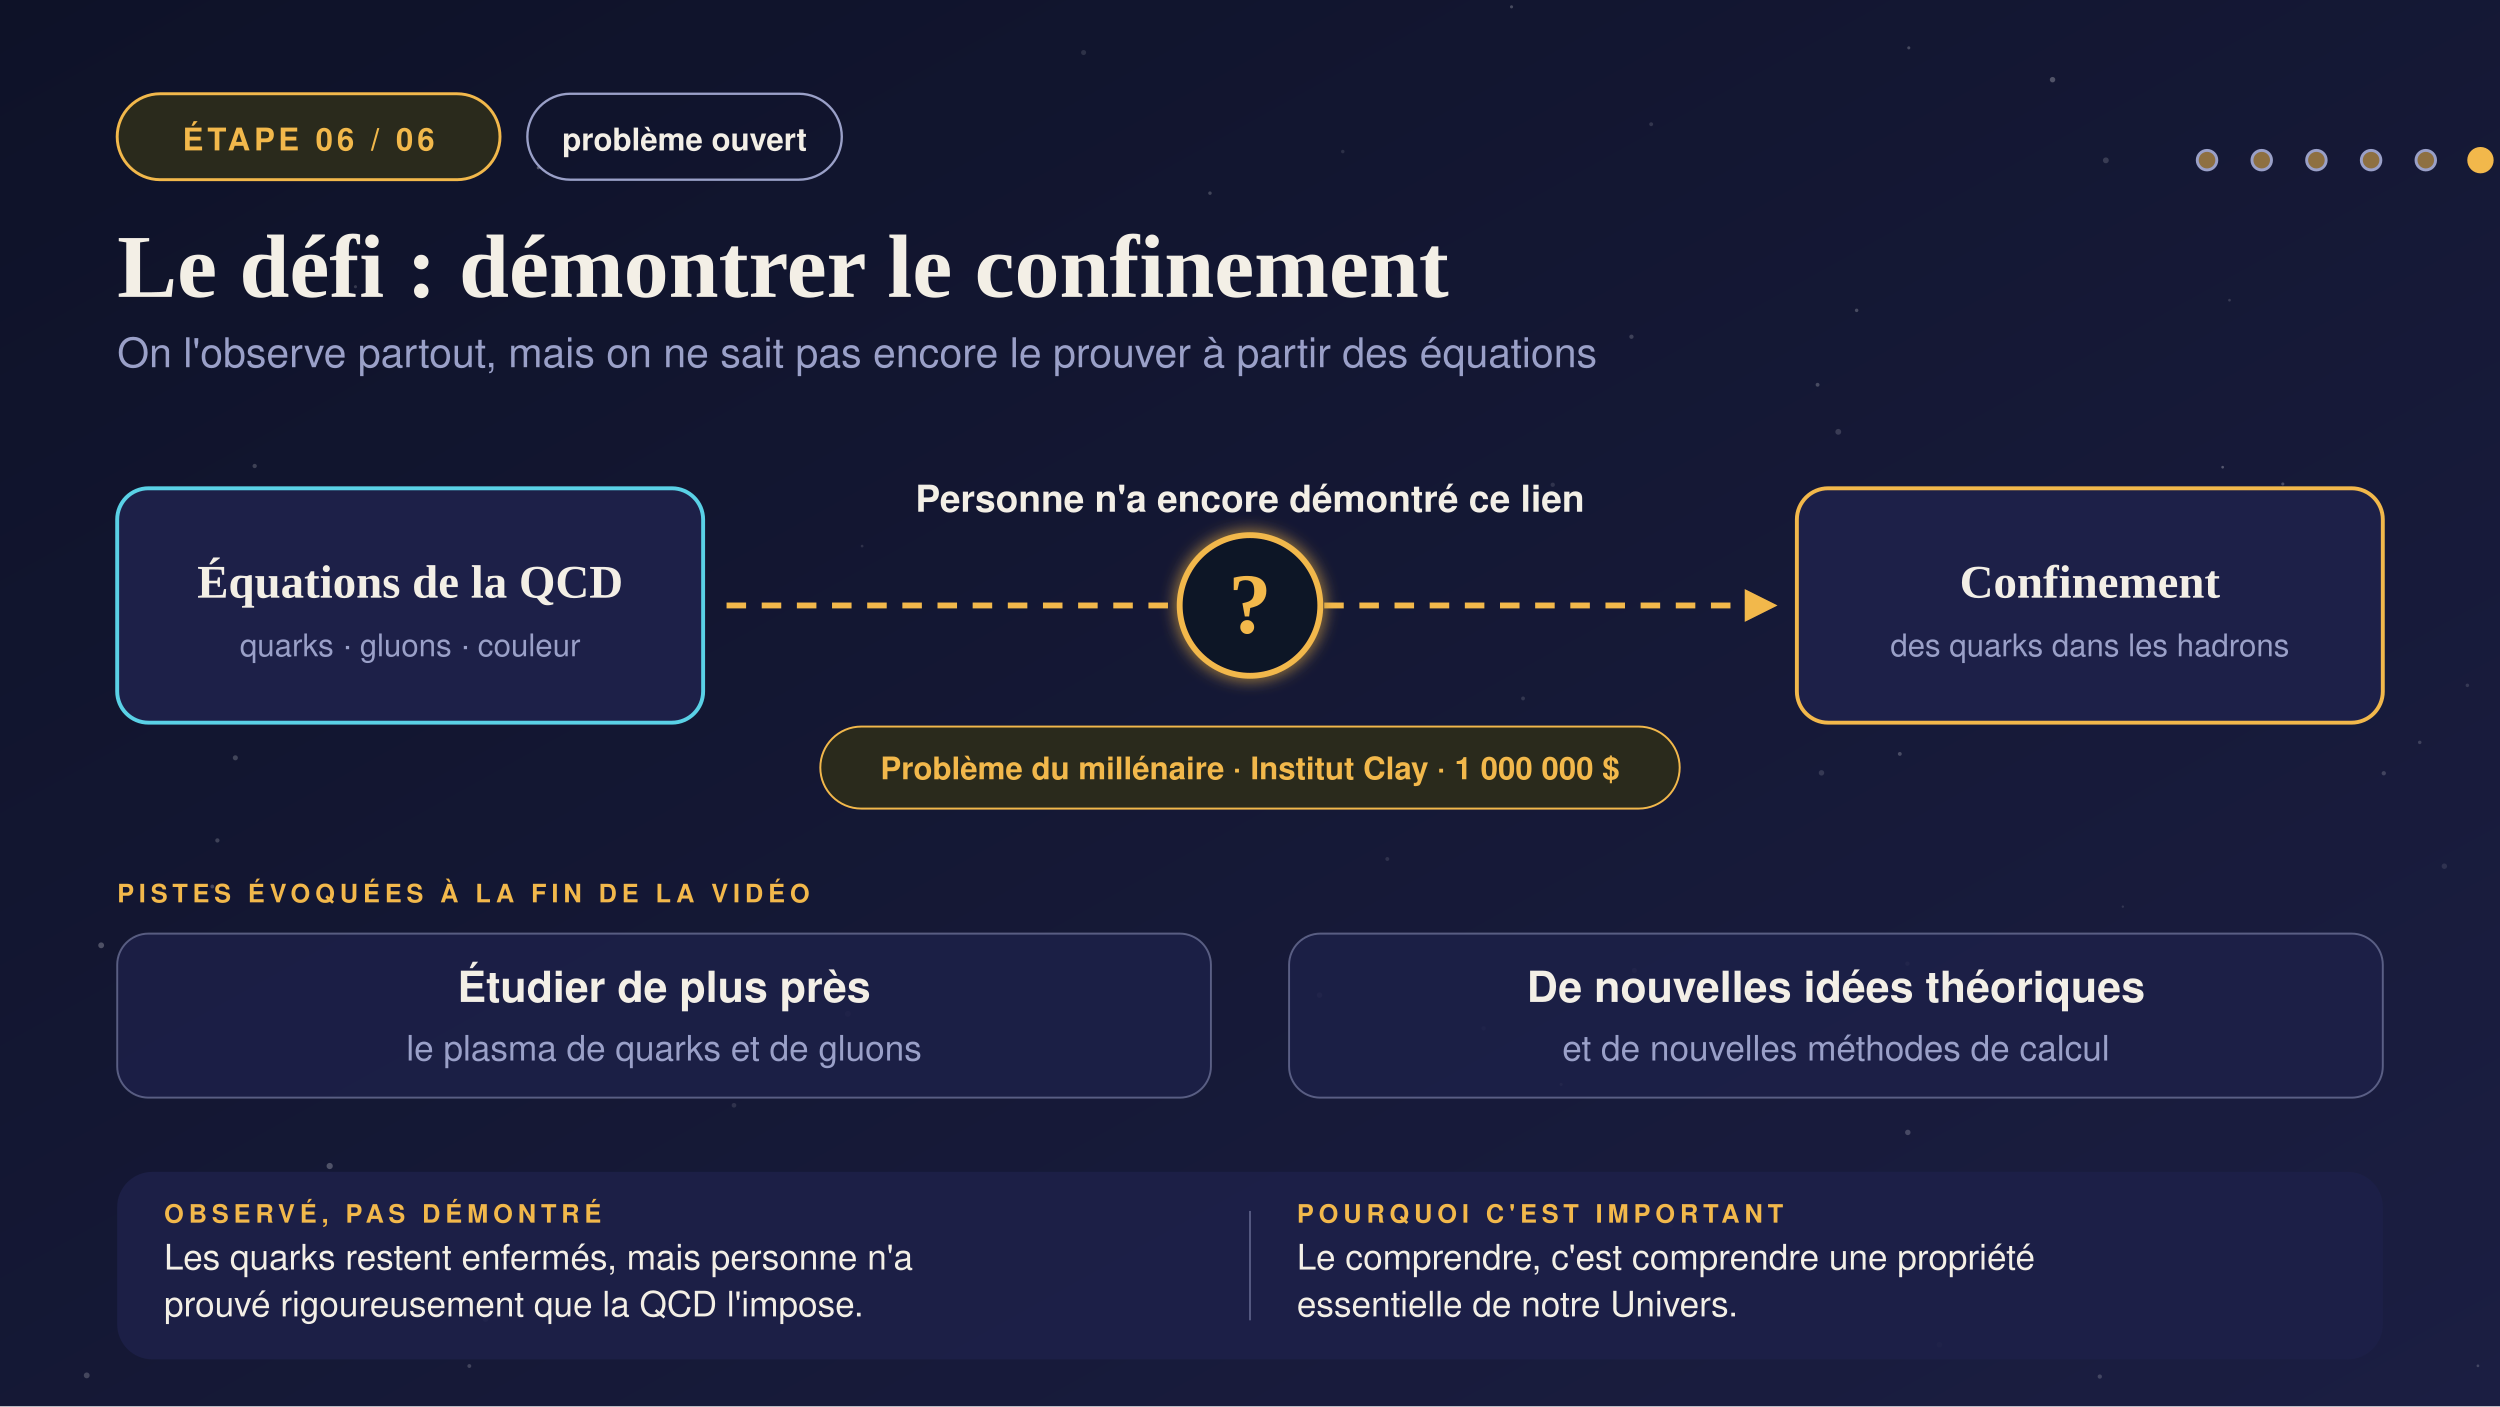
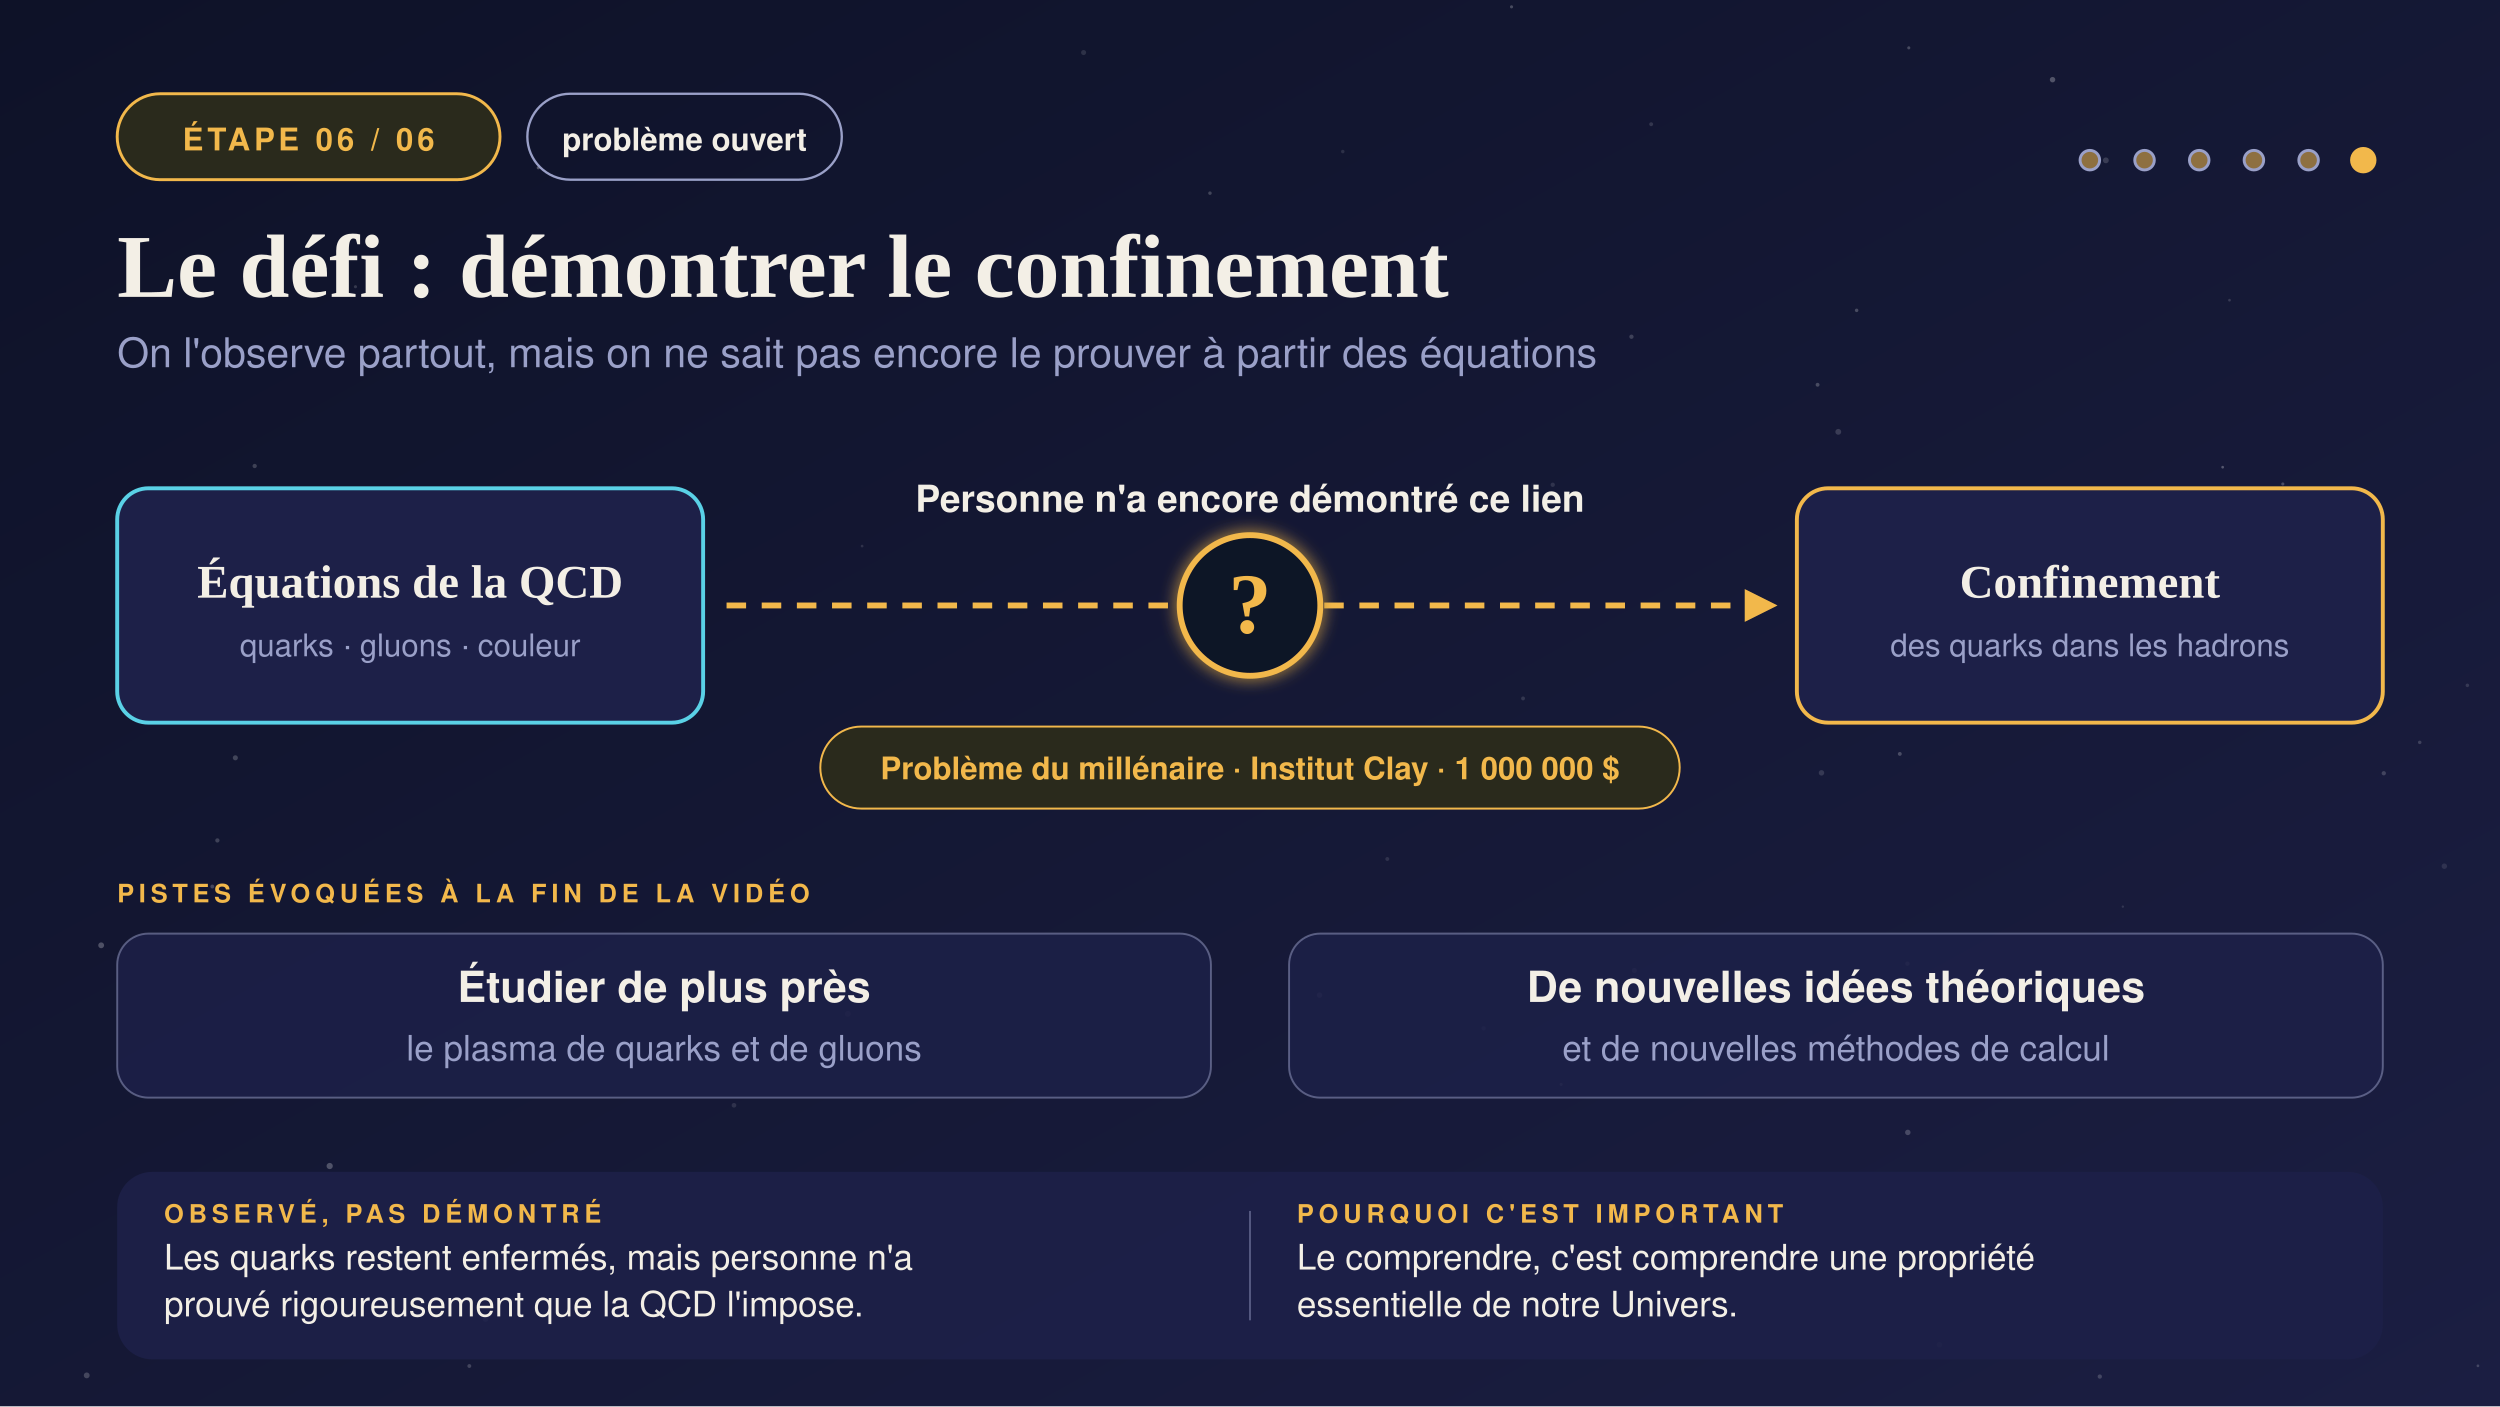
<svg xmlns="http://www.w3.org/2000/svg" viewBox="0 0 1280 720" width="1280" height="720" role="img" aria-labelledby="t d">
  <defs>
    <linearGradient id="bg" x1="0" y1="0" x2="1" y2="1">
      <stop offset="0" stop-color="#0e1228" />
      <stop offset="1" stop-color="#1b1e42" />
    </linearGradient>
    <filter id="glow" filterUnits="userSpaceOnUse" x="0" y="0" width="1280" height="720">
      <feGaussianBlur stdDeviation="4" result="b" />
      <feMerge>
        <feMergeNode in="b" />
        <feMergeNode in="SourceGraphic" />
      </feMerge>
    </filter>
    <marker id="ar" viewBox="0 0 10 10" refX="8" refY="5" markerWidth="7" markerHeight="7" orient="auto-start-reverse">
      <path d="M1 1L9 5L1 9Z" fill="#f2b84b" />
    </marker>
    <marker id="am" viewBox="0 0 10 10" refX="8" refY="5" markerWidth="7" markerHeight="7" orient="auto-start-reverse">
      <path d="M1 1L9 5L1 9Z" fill="#9aa0c8" />
    </marker>
  </defs>
  <rect width="1280" height="720" fill="url(#bg)" />
  <circle cx="909.7" cy="648.8" r="0.6" fill="#fff" fill-opacity="0.29" />
  <circle cx="1050.9" cy="40.8" r="1.4" fill="#fff" fill-opacity="0.26" />
  <circle cx="240.3" cy="699.4" r="1.0" fill="#fff" fill-opacity="0.19" />
  <circle cx="836.8" cy="496.9" r="1.3" fill="#fff" fill-opacity="0.16" />
  <circle cx="619.5" cy="98.9" r="0.9" fill="#fff" fill-opacity="0.20" />
  <circle cx="95.4" cy="251.2" r="1.4" fill="#fff" fill-opacity="0.14" />
  <circle cx="554.8" cy="26.9" r="1.3" fill="#fff" fill-opacity="0.12" />
  <circle cx="232.7" cy="536.6" r="1.0" fill="#fff" fill-opacity="0.21" />
  <circle cx="779.8" cy="357.6" r="1.0" fill="#fff" fill-opacity="0.13" />
  <circle cx="182.0" cy="146.8" r="0.8" fill="#fff" fill-opacity="0.16" />
  <circle cx="1141.5" cy="153.7" r="0.7" fill="#fff" fill-opacity="0.15" />
  <circle cx="168.8" cy="597.0" r="1.6" fill="#fff" fill-opacity="0.25" />
  <circle cx="1220.5" cy="395.9" r="1.1" fill="#fff" fill-opacity="0.18" />
  <circle cx="835.3" cy="172.4" r="1.1" fill="#fff" fill-opacity="0.18" />
  <circle cx="855.5" cy="627.5" r="1.3" fill="#fff" fill-opacity="0.13" />
  <circle cx="759.6" cy="526.5" r="1.1" fill="#fff" fill-opacity="0.11" />
  <circle cx="120.5" cy="388.0" r="1.3" fill="#fff" fill-opacity="0.20" />
  <circle cx="932.6" cy="395.7" r="1.4" fill="#fff" fill-opacity="0.14" />
  <circle cx="1064.4" cy="538.9" r="0.7" fill="#fff" fill-opacity="0.15" />
  <circle cx="375.8" cy="565.9" r="1.2" fill="#fff" fill-opacity="0.11" />
  <circle cx="941.2" cy="221.1" r="1.5" fill="#fff" fill-opacity="0.16" />
  <circle cx="130.4" cy="238.6" r="1.1" fill="#fff" fill-opacity="0.19" />
  <circle cx="687.5" cy="77.6" r="0.9" fill="#fff" fill-opacity="0.11" />
  <circle cx="1263.3" cy="350.9" r="0.9" fill="#fff" fill-opacity="0.13" />
  <circle cx="773.9" cy="3.5" r="0.8" fill="#fff" fill-opacity="0.23" />
  <circle cx="675.6" cy="509.5" r="1.4" fill="#fff" fill-opacity="0.16" />
  <circle cx="976.8" cy="579.8" r="1.4" fill="#fff" fill-opacity="0.21" />
  <circle cx="977.3" cy="24.5" r="0.8" fill="#fff" fill-opacity="0.22" />
  <circle cx="710.3" cy="439.8" r="1.0" fill="#fff" fill-opacity="0.11" />
  <circle cx="409.8" cy="143.8" r="1.3" fill="#fff" fill-opacity="0.15" />
  <circle cx="972.7" cy="386.0" r="1.0" fill="#fff" fill-opacity="0.22" />
  <circle cx="1138.0" cy="239.2" r="0.7" fill="#fff" fill-opacity="0.27" />
  <circle cx="370.8" cy="642.2" r="1.1" fill="#fff" fill-opacity="0.18" />
  <circle cx="1078.2" cy="82.1" r="1.5" fill="#fff" fill-opacity="0.16" />
  <circle cx="993.0" cy="688.5" r="1.4" fill="#fff" fill-opacity="0.17" />
  <circle cx="1238.9" cy="380.1" r="0.9" fill="#fff" fill-opacity="0.17" />
  <circle cx="108.7" cy="453.9" r="1.0" fill="#fff" fill-opacity="0.21" />
  <circle cx="1133.2" cy="323.9" r="0.6" fill="#fff" fill-opacity="0.22" />
  <circle cx="111.3" cy="430.3" r="1.1" fill="#fff" fill-opacity="0.19" />
  <circle cx="845.4" cy="63.6" r="1.0" fill="#fff" fill-opacity="0.14" />
  <circle cx="275.6" cy="85.9" r="0.8" fill="#fff" fill-opacity="0.27" />
  <circle cx="1251.5" cy="443.5" r="1.4" fill="#fff" fill-opacity="0.10" />
  <circle cx="434.1" cy="519.1" r="1.5" fill="#fff" fill-opacity="0.11" />
  <circle cx="1268.7" cy="699.3" r="0.7" fill="#fff" fill-opacity="0.18" />
  <circle cx="1168.8" cy="247.8" r="0.8" fill="#fff" fill-opacity="0.22" />
  <circle cx="799.3" cy="555.2" r="0.8" fill="#fff" fill-opacity="0.20" />
  <circle cx="248.6" cy="675.3" r="1.5" fill="#fff" fill-opacity="0.29" />
  <circle cx="174.3" cy="128.6" r="1.4" fill="#fff" fill-opacity="0.19" />
  <circle cx="1086.9" cy="464.2" r="0.6" fill="#fff" fill-opacity="0.12" />
  <circle cx="930.6" cy="197.0" r="1.0" fill="#fff" fill-opacity="0.22" />
  <circle cx="68.6" cy="71.6" r="1.1" fill="#fff" fill-opacity="0.10" />
  <circle cx="441.4" cy="279.6" r="0.7" fill="#fff" fill-opacity="0.12" />
  <circle cx="976.6" cy="493.4" r="1.1" fill="#fff" fill-opacity="0.19" />
  <circle cx="1170.9" cy="337.5" r="0.8" fill="#fff" fill-opacity="0.20" />
  <circle cx="627.0" cy="398.5" r="0.9" fill="#fff" fill-opacity="0.20" />
  <circle cx="51.8" cy="484.0" r="1.5" fill="#fff" fill-opacity="0.25" />
  <circle cx="1075.1" cy="704.8" r="1.1" fill="#fff" fill-opacity="0.18" />
  <circle cx="950.6" cy="158.9" r="0.9" fill="#fff" fill-opacity="0.22" />
  <circle cx="44.4" cy="704.2" r="1.5" fill="#fff" fill-opacity="0.20" />
  <circle cx="795.0" cy="248.2" r="1.1" fill="#fff" fill-opacity="0.12" />
  <rect x="60" y="48" width="196" height="44" rx="22" fill="#2a2a1c" stroke="#f2b84b" stroke-width="1.5" />
  <text x="158" y="77" font-family="'Segoe UI',Helvetica,Arial,sans-serif" font-size="16" fill="#f2b84b" text-anchor="middle" font-weight="700" letter-spacing="2">ÉTAPE 06 / 06</text>
  <rect x="270" y="48" width="161" height="44" rx="22" fill="none" stroke="#9aa0c8" stroke-width="1.2" />
  <text x="350.5" y="77" font-family="'Segoe UI',Helvetica,Arial,sans-serif" font-size="16" fill="#f3efe6" text-anchor="middle" font-weight="600">problème ouvert</text>
-   <circle cx="1130" cy="82" r="5" fill="#f2b84b" stroke="#9aa0c8" stroke-width="1.5" fill-opacity="0.55" />
-   <circle cx="1158" cy="82" r="5" fill="#f2b84b" stroke="#9aa0c8" stroke-width="1.5" fill-opacity="0.55" />
-   <circle cx="1186" cy="82" r="5" fill="#f2b84b" stroke="#9aa0c8" stroke-width="1.5" fill-opacity="0.55" />
-   <circle cx="1214" cy="82" r="5" fill="#f2b84b" stroke="#9aa0c8" stroke-width="1.5" fill-opacity="0.55" />
-   <circle cx="1242" cy="82" r="5" fill="#f2b84b" stroke="#9aa0c8" stroke-width="1.5" fill-opacity="0.55" />
-   <circle cx="1270" cy="82" r="6" fill="#f2b84b" stroke="#f2b84b" stroke-width="1.5" fill-opacity="1" />
+   <circle cx="1070" cy="82" r="5" fill="#f2b84b" stroke="#9aa0c8" stroke-width="1.5" fill-opacity="0.55" />
+   <circle cx="1098" cy="82" r="5" fill="#f2b84b" stroke="#9aa0c8" stroke-width="1.5" fill-opacity="0.55" />
+   <circle cx="1126" cy="82" r="5" fill="#f2b84b" stroke="#9aa0c8" stroke-width="1.5" fill-opacity="0.55" />
+   <circle cx="1154" cy="82" r="5" fill="#f2b84b" stroke="#9aa0c8" stroke-width="1.5" fill-opacity="0.55" />
+   <circle cx="1182" cy="82" r="5" fill="#f2b84b" stroke="#9aa0c8" stroke-width="1.5" fill-opacity="0.55" />
+   <circle cx="1210" cy="82" r="6" fill="#f2b84b" stroke="#f2b84b" stroke-width="1.5" fill-opacity="1" />
  <text x="60" y="152" font-family="Georgia,'Times New Roman',serif" font-size="46" fill="#f3efe6" text-anchor="start" font-weight="700">Le défi : démontrer le confinement</text>
  <text x="60" y="188" font-family="'Segoe UI',Helvetica,Arial,sans-serif" font-size="21" fill="#9aa0c8" text-anchor="start" font-weight="400">On l'observe partout, mais on ne sait pas encore le prouver à partir des équations</text>
  <rect x="60" y="250" width="300" height="120" rx="16" fill="#1d2048" stroke="#5ad1e6" stroke-width="2" />
  <text x="210.0" y="306.0" font-family="Georgia,'Times New Roman',serif" font-size="24" fill="#f3efe6" text-anchor="middle" font-weight="700">Équations de la QCD</text>
  <text x="210.0" y="336.0" font-family="'Segoe UI',Helvetica,Arial,sans-serif" font-size="16" fill="#9aa0c8" text-anchor="middle" font-weight="400">quarks · gluons · couleur</text>
  <rect x="920" y="250" width="300" height="120" rx="16" fill="#1d2048" stroke="#f2b84b" stroke-width="2" />
  <text x="1070.0" y="306.0" font-family="Georgia,'Times New Roman',serif" font-size="24" fill="#f3efe6" text-anchor="middle" font-weight="700">Confinement</text>
  <text x="1070.0" y="336.0" font-family="'Segoe UI',Helvetica,Arial,sans-serif" font-size="16" fill="#9aa0c8" text-anchor="middle" font-weight="400">des quarks dans les hadrons</text>
  <line x1="372" y1="310" x2="908" y2="310" stroke="#f2b84b" stroke-width="3" stroke-dasharray="10 8" marker-end="url(#ar)">
    <animate attributeName="stroke-dashoffset" from="0" to="-36" dur="1.6s" repeatCount="indefinite" />
  </line>
  <circle cx="640" cy="310" r="36" fill="#0e1228" stroke="#f2b84b" stroke-width="3" filter="url(#glow)">
    <animate attributeName="r" values="32;40;32" dur="2s" repeatCount="indefinite" />
  </circle>
  <text x="640" y="324" font-family="Georgia,'Times New Roman',serif" font-size="44" fill="#f2b84b" text-anchor="middle" font-weight="700">?</text>
  <text x="640" y="262" font-family="'Segoe UI',Helvetica,Arial,sans-serif" font-size="19" fill="#f3efe6" text-anchor="middle" font-weight="600">Personne n'a encore démontré ce lien</text>
  <rect x="420" y="372" width="440" height="42" rx="21" fill="#2a2a1c" stroke="#f2b84b" />
  <text x="640" y="399" font-family="'Segoe UI',Helvetica,Arial,sans-serif" font-size="16" fill="#f2b84b" text-anchor="middle" font-weight="700">Problème du millénaire · Institut Clay · 1 000 000 $</text>
  <text x="60" y="462" font-family="'Segoe UI',Helvetica,Arial,sans-serif" font-size="13" fill="#f2b84b" text-anchor="start" font-weight="700" letter-spacing="2.5">PISTES ÉVOQUÉES À LA FIN DE LA VIDÉO</text>
  <rect x="60" y="478" width="560" height="84" rx="16" fill="#1d2048" fill-opacity=".85" stroke="#9aa0c8" stroke-opacity=".5" />
  <text x="340" y="513" font-family="'Segoe UI',Helvetica,Arial,sans-serif" font-size="22" fill="#f3efe6" text-anchor="middle" font-weight="700">Étudier de plus près</text>
  <text x="340" y="543" font-family="'Segoe UI',Helvetica,Arial,sans-serif" font-size="18" fill="#9aa0c8" text-anchor="middle" font-weight="400">le plasma de quarks et de gluons</text>
  <rect x="660" y="478" width="560" height="84" rx="16" fill="#1d2048" fill-opacity=".85" stroke="#9aa0c8" stroke-opacity=".5" />
  <text x="940" y="513" font-family="'Segoe UI',Helvetica,Arial,sans-serif" font-size="22" fill="#f3efe6" text-anchor="middle" font-weight="700">De nouvelles idées théoriques</text>
  <text x="940" y="543" font-family="'Segoe UI',Helvetica,Arial,sans-serif" font-size="18" fill="#9aa0c8" text-anchor="middle" font-weight="400">et de nouvelles méthodes de calcul</text>
  <rect x="60" y="600" width="1160" height="96" rx="18" fill="#1d2048" fill-opacity=".92" />
  <line x1="640" y1="620" x2="640" y2="676" stroke="#9aa0c8" stroke-opacity=".45" />
  <text x="84" y="626" font-family="'Segoe UI',Helvetica,Arial,sans-serif" font-size="13" fill="#f2b84b" text-anchor="start" font-weight="700" letter-spacing="2.5">OBSERVÉ, PAS DÉMONTRÉ</text>
  <text x="84" y="650" font-family="'Segoe UI',Helvetica,Arial,sans-serif" font-size="18" fill="#f3efe6" text-anchor="start" font-weight="400">Les quarks restent enfermés, mais personne n'a</text>
  <text x="84" y="674" font-family="'Segoe UI',Helvetica,Arial,sans-serif" font-size="18" fill="#f3efe6" text-anchor="start" font-weight="400">prouvé rigoureusement que la QCD l'impose.</text>
  <text x="664" y="626" font-family="'Segoe UI',Helvetica,Arial,sans-serif" font-size="13" fill="#f2b84b" text-anchor="start" font-weight="700" letter-spacing="2.5">POURQUOI C'EST IMPORTANT</text>
  <text x="664" y="650" font-family="'Segoe UI',Helvetica,Arial,sans-serif" font-size="18" fill="#f3efe6" text-anchor="start" font-weight="400">Le comprendre, c'est comprendre une propriété</text>
  <text x="664" y="674" font-family="'Segoe UI',Helvetica,Arial,sans-serif" font-size="18" fill="#f3efe6" text-anchor="start" font-weight="400">essentielle de notre Univers.</text>
</svg>
